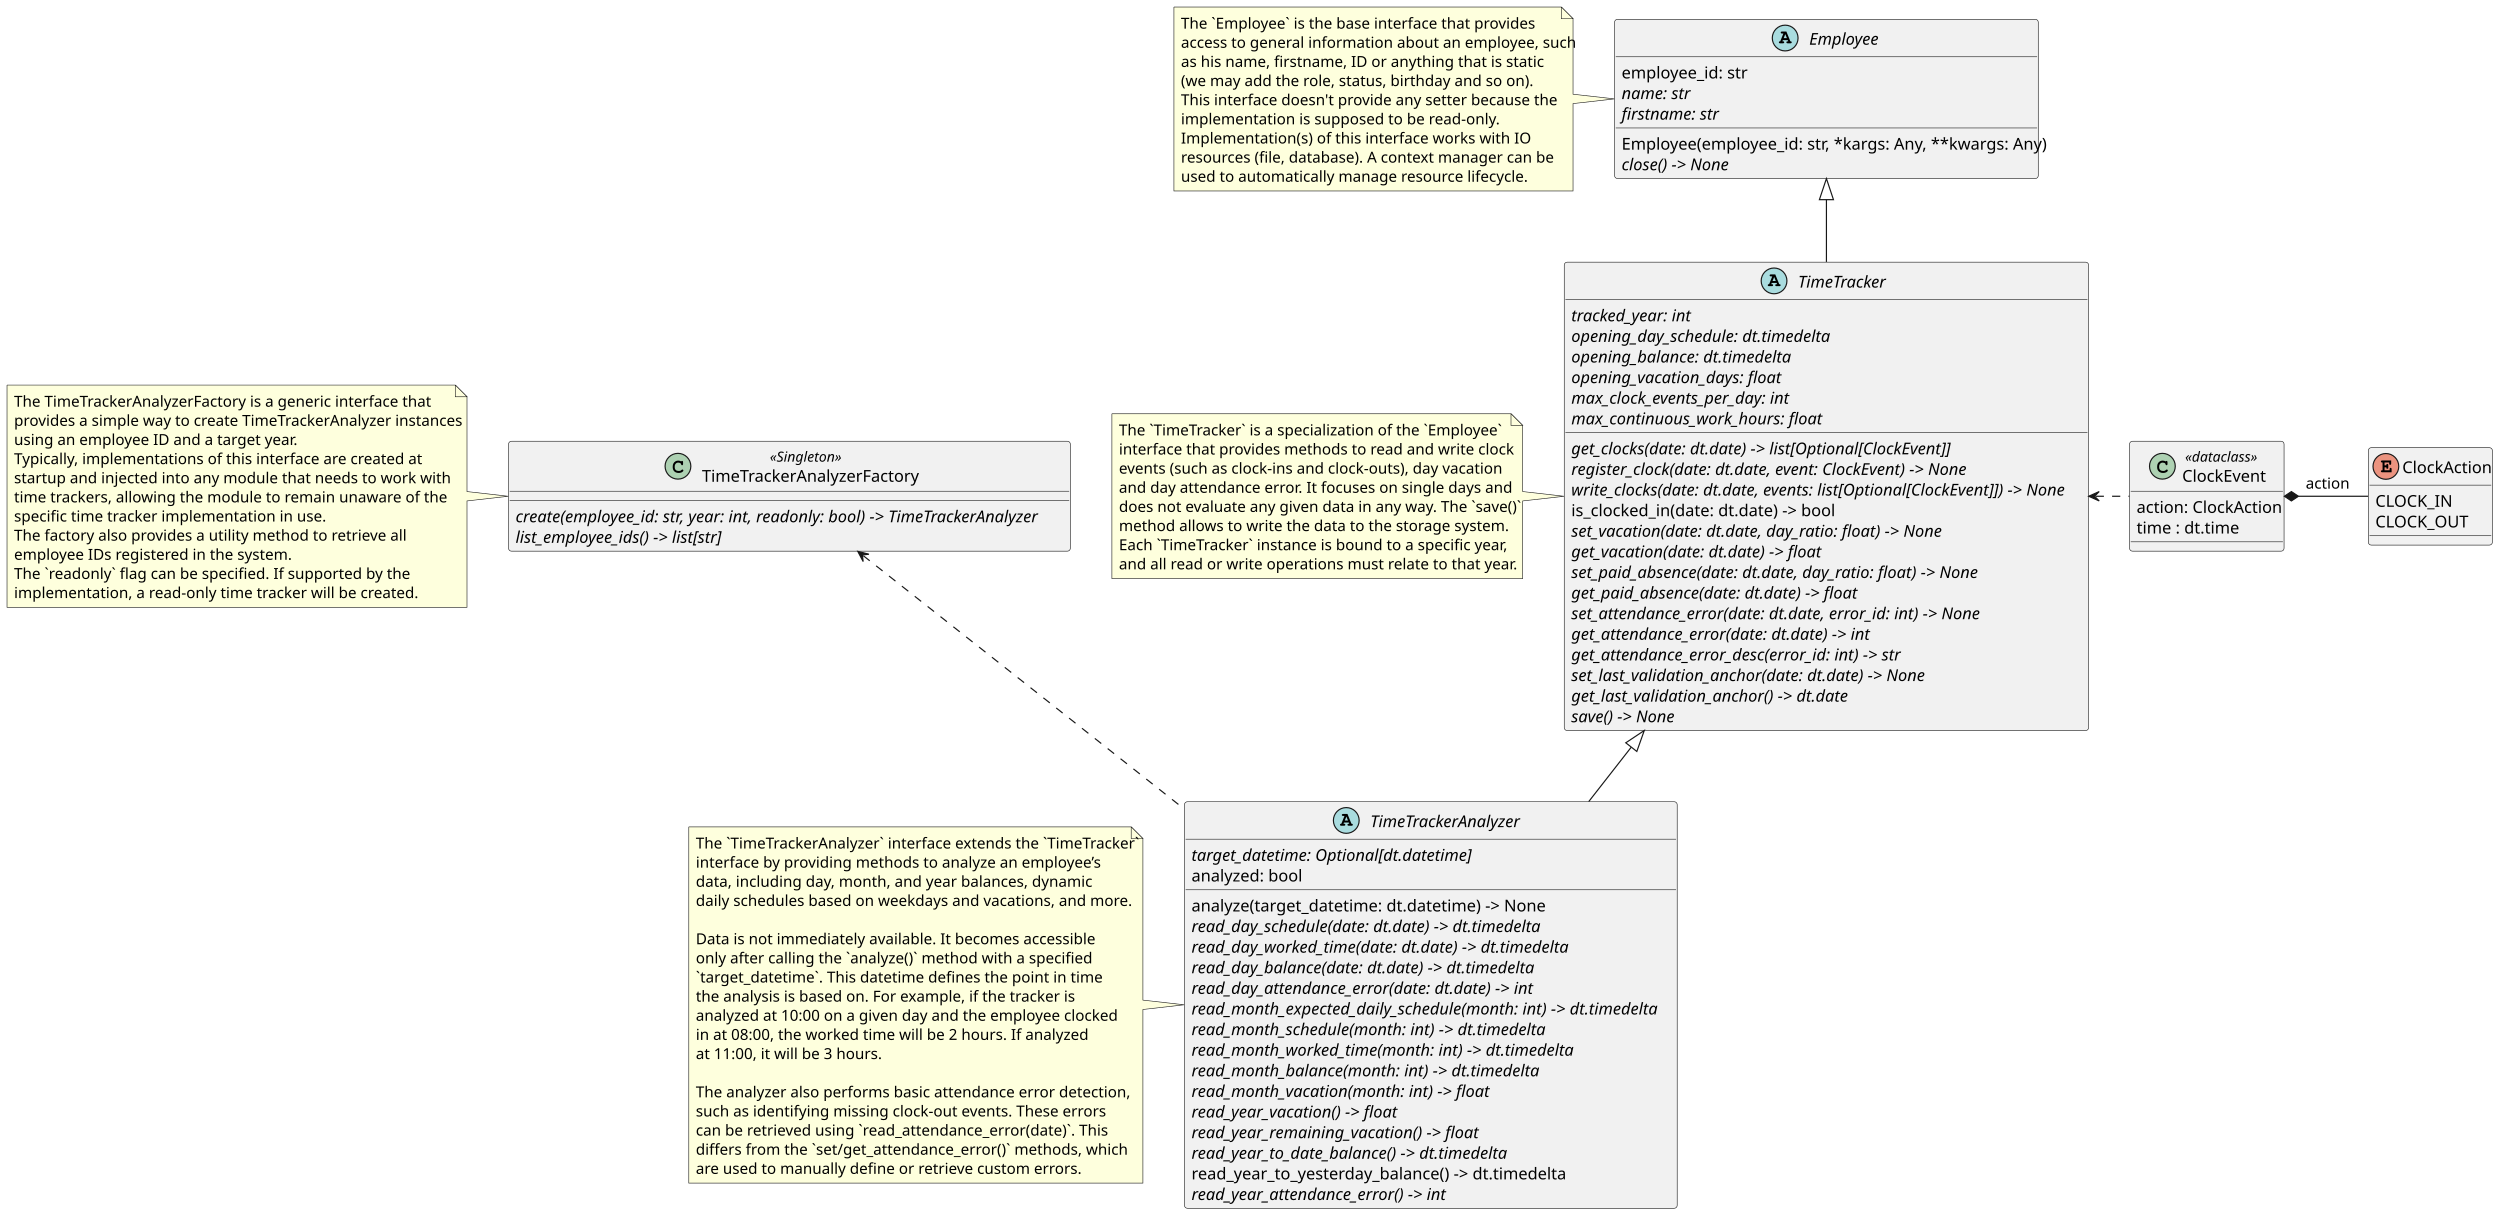
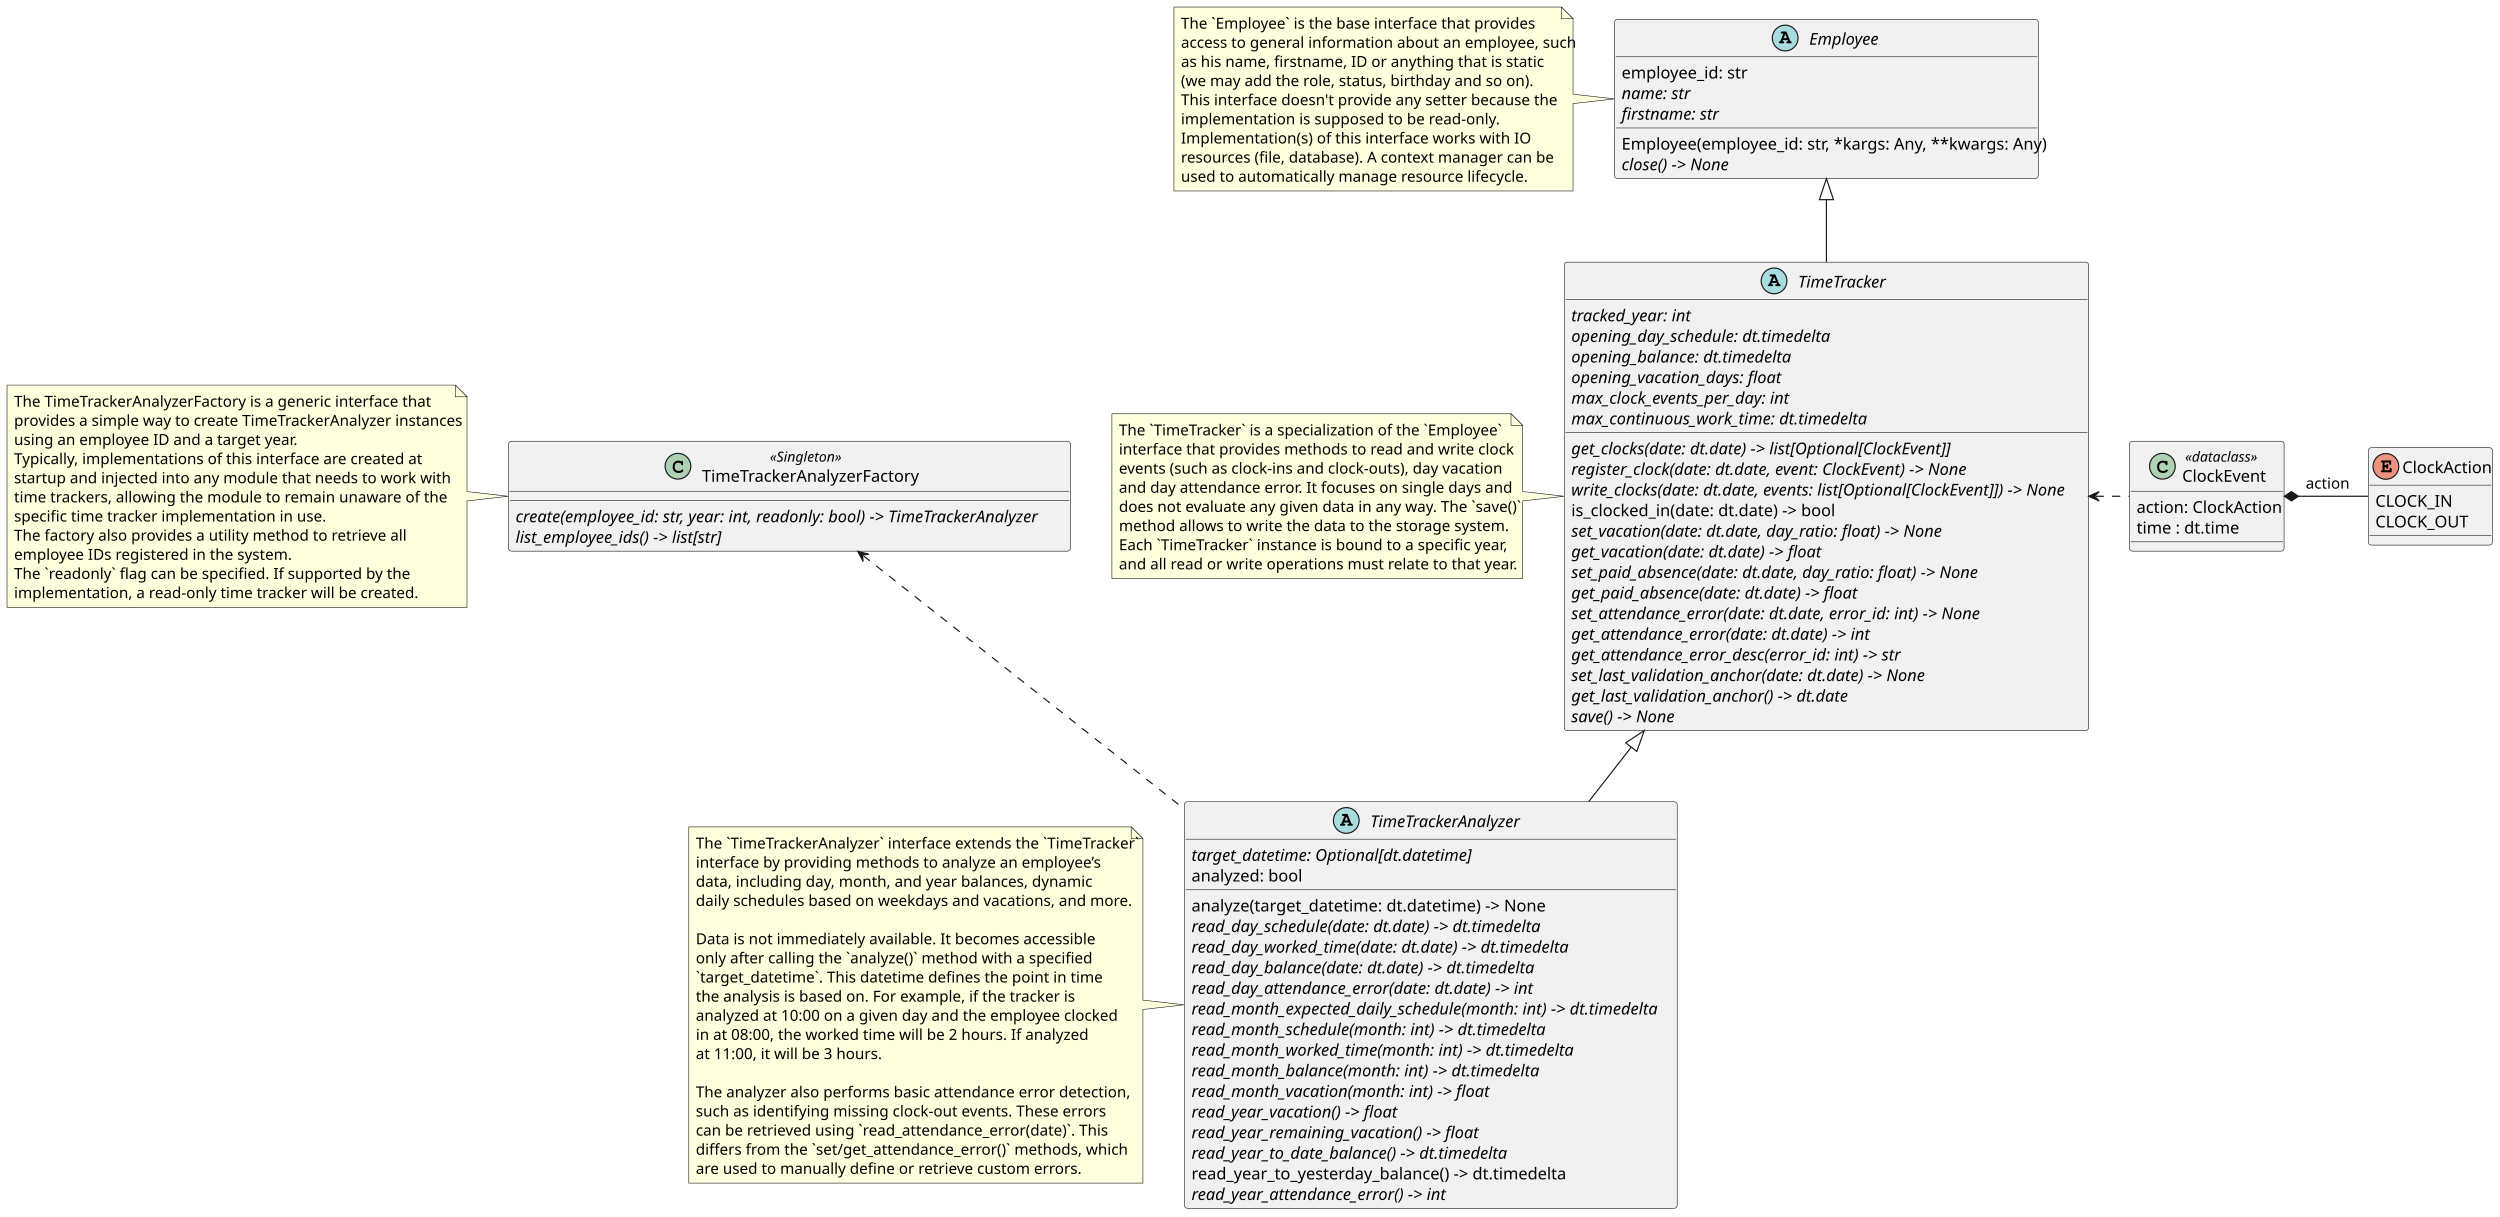
<svg xmlns="http://www.w3.org/2000/svg" contentStyleType="text/css" height="1039px" preserveAspectRatio="none" style="width:2136px;height:1039px;background:#FFFFFF;" version="1.1" viewBox="0 0 2136 1039" width="2136px" zoomAndPan="magnify">
  <defs />
  <g>
    <g id="elem_Employee">
      <rect codeLine="2" fill="#F1F1F1" height="136.047" id="Employee" rx="2.5" ry="2.5" style="stroke:#181818;stroke-width:0.5;" width="362" x="1379.5" y="16.5" />
      <ellipse cx="1525.25" cy="32.5" fill="#A9DCDF" rx="11" ry="11" style="stroke:#181818;stroke-width:1.0;" />
      <path d="M1527.438,34.266 L1523.297,34.266 L1522.875,35.297 L1523.297,35.297 Q1523.906,35.297 1524.172,35.531 Q1524.438,35.766 1524.438,36.156 Q1524.438,36.531 1524.172,36.766 Q1523.906,37 1523.297,37 L1521,37 Q1520.391,37 1520.141,36.766 Q1519.875,36.531 1519.875,36.141 Q1519.875,35.766 1520.156,35.531 Q1520.422,35.281 1521.047,35.297 L1523.719,28.641 L1522.609,28.641 Q1522,28.641 1521.734,28.406 Q1521.469,28.172 1521.469,27.781 Q1521.469,27.406 1521.734,27.172 Q1522,26.938 1522.609,26.938 L1526.281,26.938 L1529.672,35.297 Q1530.266,35.297 1530.453,35.438 Q1530.844,35.703 1530.844,36.156 Q1530.844,36.531 1530.578,36.766 Q1530.328,37 1529.719,37 L1527.422,37 Q1526.812,37 1526.547,36.766 Q1526.281,36.531 1526.281,36.141 Q1526.281,35.766 1526.547,35.531 Q1526.812,35.297 1527.422,35.297 L1527.844,35.297 L1527.438,34.266 Z M1526.719,32.562 L1525.359,29.188 L1523.984,32.562 L1526.719,32.562 Z " fill="#000000" />
      <text fill="#000000" font-family="sans-serif" font-size="14" font-style="italic" lengthAdjust="spacing" textLength="62" x="1545.75" y="38.228">Employee</text>
      <line style="stroke:#181818;stroke-width:0.5;" x1="1380.5" x2="1740.5" y1="48.5" y2="48.5" />
      <text fill="#000000" font-family="sans-serif" font-size="14" lengthAdjust="spacing" textLength="104" x="1385.5" y="67.033">employee_id: str</text>
      <text fill="#000000" font-family="sans-serif" font-size="14" font-style="italic" lengthAdjust="spacing" textLength="59" x="1385.5" y="84.643">name: str</text>
      <text fill="#000000" font-family="sans-serif" font-size="14" font-style="italic" lengthAdjust="spacing" textLength="82" x="1385.5" y="102.252">firstname: str</text>
      <line style="stroke:#181818;stroke-width:0.5;" x1="1380.5" x2="1740.5" y1="109.328" y2="109.328" />
      <text fill="#000000" font-family="sans-serif" font-size="14" lengthAdjust="spacing" textLength="350" x="1385.5" y="127.861">Employee(employee_id: str, *kargs: Any, **kwargs: Any)</text>
      <text fill="#000000" font-family="sans-serif" font-size="14" font-style="italic" lengthAdjust="spacing" textLength="98" x="1385.5" y="145.471">close() -&gt; None</text>
    </g>
    <g id="elem_GMN3">
      <path d="M1003,6 L1003,163.164 A0,0 0 0 0 1003,163.164 L1344,163.164 A0,0 0 0 0 1344,163.164 L1344,88.5 L1379.37,84.5 L1344,80.5 L1344,16 L1334,6 L1003,6 A0,0 0 0 0 1003,6 " fill="#FEFFDD" style="stroke:#181818;stroke-width:0.5;" />
      <path d="M1334,6 L1334,16 L1344,16 L1334,6 " fill="#FEFFDD" style="stroke:#181818;stroke-width:0.5;" />
      <text fill="#000000" font-family="sans-serif" font-size="13" lengthAdjust="spacing" textLength="289" x="1009" y="24.495">The `Employee` is the base interface that provides</text>
      <text fill="#000000" font-family="sans-serif" font-size="13" lengthAdjust="spacing" textLength="320" x="1009" y="40.847">access to general information about an employee, such</text>
      <text fill="#000000" font-family="sans-serif" font-size="13" lengthAdjust="spacing" textLength="296" x="1009" y="57.198">as his name, firstname, ID or anything that is static</text>
      <text fill="#000000" font-family="sans-serif" font-size="13" lengthAdjust="spacing" textLength="288" x="1009" y="73.55">(we may add the role, status, birthday and so on).</text>
      <text fill="#000000" font-family="sans-serif" font-size="13" lengthAdjust="spacing" textLength="303" x="1009" y="89.901">This interface doesn't provide any setter because the</text>
      <text fill="#000000" font-family="sans-serif" font-size="13" lengthAdjust="spacing" textLength="256" x="1009" y="106.253">implementation is supposed to be read-only.</text>
      <text fill="#000000" font-family="sans-serif" font-size="13" lengthAdjust="spacing" textLength="277" x="1009" y="122.605">Implementation(s) of this interface works with IO</text>
      <text fill="#000000" font-family="sans-serif" font-size="13" lengthAdjust="spacing" textLength="307" x="1009" y="138.956">resources (file, database). A context manager can be</text>
      <text fill="#000000" font-family="sans-serif" font-size="13" lengthAdjust="spacing" textLength="283" x="1009" y="155.308">used to automatically manage resource lifecycle.</text>
    </g>
    <g id="elem_TimeTracker">
      <rect codeLine="23" fill="#F1F1F1" height="400.188" id="TimeTracker" rx="2.5" ry="2.5" style="stroke:#181818;stroke-width:0.5;" width="448" x="1336.5" y="224" />
      <ellipse cx="1515.75" cy="240" fill="#A9DCDF" rx="11" ry="11" style="stroke:#181818;stroke-width:1.0;" />
      <path d="M1517.938,241.766 L1513.797,241.766 L1513.375,242.797 L1513.797,242.797 Q1514.406,242.797 1514.672,243.031 Q1514.938,243.266 1514.938,243.656 Q1514.938,244.031 1514.672,244.266 Q1514.406,244.5 1513.797,244.5 L1511.5,244.5 Q1510.891,244.5 1510.641,244.266 Q1510.375,244.031 1510.375,243.641 Q1510.375,243.266 1510.656,243.031 Q1510.922,242.781 1511.547,242.797 L1514.219,236.141 L1513.109,236.141 Q1512.5,236.141 1512.234,235.906 Q1511.969,235.672 1511.969,235.281 Q1511.969,234.906 1512.234,234.672 Q1512.5,234.438 1513.109,234.438 L1516.781,234.438 L1520.172,242.797 Q1520.766,242.797 1520.953,242.938 Q1521.344,243.203 1521.344,243.656 Q1521.344,244.031 1521.078,244.266 Q1520.828,244.5 1520.219,244.5 L1517.922,244.5 Q1517.312,244.5 1517.047,244.266 Q1516.781,244.031 1516.781,243.641 Q1516.781,243.266 1517.047,243.031 Q1517.312,242.797 1517.922,242.797 L1518.344,242.797 L1517.938,241.766 Z M1517.219,240.062 L1515.859,236.688 L1514.484,240.062 L1517.219,240.062 Z " fill="#000000" />
      <text fill="#000000" font-family="sans-serif" font-size="14" font-style="italic" lengthAdjust="spacing" textLength="81" x="1536.25" y="245.728">TimeTracker</text>
      <line style="stroke:#181818;stroke-width:0.5;" x1="1337.5" x2="1783.5" y1="256" y2="256" />
      <text fill="#000000" font-family="sans-serif" font-size="14" font-style="italic" lengthAdjust="spacing" textLength="107" x="1342.5" y="274.533">tracked_year: int</text>
      <text fill="#000000" font-family="sans-serif" font-size="14" font-style="italic" lengthAdjust="spacing" textLength="228" x="1342.5" y="292.143">opening_day_schedule: dt.timedelta</text>
      <text fill="#000000" font-family="sans-serif" font-size="14" font-style="italic" lengthAdjust="spacing" textLength="190" x="1342.5" y="309.752">opening_balance: dt.timedelta</text>
      <text fill="#000000" font-family="sans-serif" font-size="14" font-style="italic" lengthAdjust="spacing" textLength="184" x="1342.5" y="327.361">opening_vacation_days: float</text>
      <text fill="#000000" font-family="sans-serif" font-size="14" font-style="italic" lengthAdjust="spacing" textLength="198" x="1342.5" y="344.971">max_clock_events_per_day: int</text>
-       <text fill="#000000" font-family="sans-serif" font-size="14" font-style="italic" lengthAdjust="spacing" textLength="219" x="1342.5" y="362.58">max_continuous_work_hours: float</text>
+       <text fill="#000000" font-family="sans-serif" font-size="14" font-style="italic" lengthAdjust="spacing" textLength="255" x="1342.5" y="362.58">max_continuous_work_time: dt.timedelta</text>
      <line style="stroke:#181818;stroke-width:0.5;" x1="1337.5" x2="1783.5" y1="369.656" y2="369.656" />
      <text fill="#000000" font-family="sans-serif" font-size="14" font-style="italic" lengthAdjust="spacing" textLength="336" x="1342.5" y="388.19">get_clocks(date: dt.date) -&gt; list[Optional[ClockEvent]]</text>
      <text fill="#000000" font-family="sans-serif" font-size="14" font-style="italic" lengthAdjust="spacing" textLength="355" x="1342.5" y="405.799">register_clock(date: dt.date, event: ClockEvent) -&gt; None</text>
      <text fill="#000000" font-family="sans-serif" font-size="14" font-style="italic" lengthAdjust="spacing" textLength="436" x="1342.5" y="423.408">write_clocks(date: dt.date, events: list[Optional[ClockEvent]]) -&gt; None</text>
      <text fill="#000000" font-family="sans-serif" font-size="14" lengthAdjust="spacing" textLength="223" x="1342.5" y="441.018">is_clocked_in(date: dt.date) -&gt; bool</text>
      <text fill="#000000" font-family="sans-serif" font-size="14" font-style="italic" lengthAdjust="spacing" textLength="326" x="1342.5" y="458.627">set_vacation(date: dt.date, day_ratio: float) -&gt; None</text>
      <text fill="#000000" font-family="sans-serif" font-size="14" font-style="italic" lengthAdjust="spacing" textLength="218" x="1342.5" y="476.236">get_vacation(date: dt.date) -&gt; float</text>
      <text fill="#000000" font-family="sans-serif" font-size="14" font-style="italic" lengthAdjust="spacing" textLength="363" x="1342.5" y="493.846">set_paid_absence(date: dt.date, day_ratio: float) -&gt; None</text>
      <text fill="#000000" font-family="sans-serif" font-size="14" font-style="italic" lengthAdjust="spacing" textLength="255" x="1342.5" y="511.455">get_paid_absence(date: dt.date) -&gt; float</text>
      <text fill="#000000" font-family="sans-serif" font-size="14" font-style="italic" lengthAdjust="spacing" textLength="363" x="1342.5" y="529.064">set_attendance_error(date: dt.date, error_id: int) -&gt; None</text>
      <text fill="#000000" font-family="sans-serif" font-size="14" font-style="italic" lengthAdjust="spacing" textLength="264" x="1342.5" y="546.674">get_attendance_error(date: dt.date) -&gt; int</text>
      <text fill="#000000" font-family="sans-serif" font-size="14" font-style="italic" lengthAdjust="spacing" textLength="296" x="1342.5" y="564.283">get_attendance_error_desc(error_id: int) -&gt; str</text>
      <text fill="#000000" font-family="sans-serif" font-size="14" font-style="italic" lengthAdjust="spacing" textLength="313" x="1342.5" y="581.893">set_last_validation_anchor(date: dt.date) -&gt; None</text>
      <text fill="#000000" font-family="sans-serif" font-size="14" font-style="italic" lengthAdjust="spacing" textLength="244" x="1342.5" y="599.502">get_last_validation_anchor() -&gt; dt.date</text>
      <text fill="#000000" font-family="sans-serif" font-size="14" font-style="italic" lengthAdjust="spacing" textLength="94" x="1342.5" y="617.111">save() -&gt; None</text>
    </g>
    <g id="elem_GMN7">
      <path d="M950,353.5 L950,494.312 A0,0 0 0 0 950,494.312 L1301,494.312 A0,0 0 0 0 1301,494.312 L1301,428 L1336.29,424 L1301,420 L1301,363.5 L1291,353.5 L950,353.5 A0,0 0 0 0 950,353.5 " fill="#FEFFDD" style="stroke:#181818;stroke-width:0.5;" />
      <path d="M1291,353.5 L1291,363.5 L1301,363.5 L1291,353.5 " fill="#FEFFDD" style="stroke:#181818;stroke-width:0.5;" />
      <text fill="#000000" font-family="sans-serif" font-size="13" lengthAdjust="spacing" textLength="318" x="956" y="371.995">The `TimeTracker` is a specialization of the `Employee`</text>
      <text fill="#000000" font-family="sans-serif" font-size="13" lengthAdjust="spacing" textLength="315" x="956" y="388.347">interface that provides methods to read and write clock</text>
      <text fill="#000000" font-family="sans-serif" font-size="13" lengthAdjust="spacing" textLength="320" x="956" y="404.698">events (such as clock-ins and clock-outs), day vacation</text>
      <text fill="#000000" font-family="sans-serif" font-size="13" lengthAdjust="spacing" textLength="321" x="956" y="421.05">and day attendance error. It focuses on single days and</text>
      <text fill="#000000" font-family="sans-serif" font-size="13" lengthAdjust="spacing" textLength="329" x="956" y="437.401">does not evaluate any given data in any way. The `save()`</text>
      <text fill="#000000" font-family="sans-serif" font-size="13" lengthAdjust="spacing" textLength="315" x="956" y="453.753">method allows to write the data to the storage system.</text>
      <text fill="#000000" font-family="sans-serif" font-size="13" lengthAdjust="spacing" textLength="326" x="956" y="470.104">Each `TimeTracker` instance is bound to a specific year,</text>
      <text fill="#000000" font-family="sans-serif" font-size="13" lengthAdjust="spacing" textLength="320" x="956" y="486.456">and all read or write operations must relate to that year.</text>
    </g>
    <g id="elem_TimeTrackerAnalyzer">
      <rect codeLine="58" fill="#F1F1F1" height="347.359" id="TimeTrackerAnalyzer" rx="2.5" ry="2.5" style="stroke:#181818;stroke-width:0.5;" width="421" x="1012" y="685" />
      <ellipse cx="1150.25" cy="701" fill="#A9DCDF" rx="11" ry="11" style="stroke:#181818;stroke-width:1.0;" />
      <path d="M1152.438,702.766 L1148.297,702.766 L1147.875,703.797 L1148.297,703.797 Q1148.906,703.797 1149.172,704.031 Q1149.438,704.266 1149.438,704.656 Q1149.438,705.031 1149.172,705.266 Q1148.906,705.5 1148.297,705.5 L1146,705.5 Q1145.391,705.5 1145.141,705.266 Q1144.875,705.031 1144.875,704.641 Q1144.875,704.266 1145.156,704.031 Q1145.422,703.781 1146.047,703.797 L1148.719,697.141 L1147.609,697.141 Q1147,697.141 1146.734,696.906 Q1146.469,696.672 1146.469,696.281 Q1146.469,695.906 1146.734,695.672 Q1147,695.438 1147.609,695.438 L1151.281,695.438 L1154.672,703.797 Q1155.266,703.797 1155.453,703.938 Q1155.844,704.203 1155.844,704.656 Q1155.844,705.031 1155.578,705.266 Q1155.328,705.5 1154.719,705.5 L1152.422,705.5 Q1151.812,705.5 1151.547,705.266 Q1151.281,705.031 1151.281,704.641 Q1151.281,704.266 1151.547,704.031 Q1151.812,703.797 1152.422,703.797 L1152.844,703.797 L1152.438,702.766 Z M1151.719,701.062 L1150.359,697.688 L1148.984,701.062 L1151.719,701.062 Z " fill="#000000" />
      <text fill="#000000" font-family="sans-serif" font-size="14" font-style="italic" lengthAdjust="spacing" textLength="136" x="1170.75" y="706.729">TimeTrackerAnalyzer</text>
      <line style="stroke:#181818;stroke-width:0.5;" x1="1013" x2="1432" y1="717" y2="717" />
      <text fill="#000000" font-family="sans-serif" font-size="14" font-style="italic" lengthAdjust="spacing" textLength="238" x="1018" y="735.533">target_datetime: Optional[dt.datetime]</text>
      <text fill="#000000" font-family="sans-serif" font-size="14" lengthAdjust="spacing" textLength="91" x="1018" y="753.143">analyzed: bool</text>
      <line style="stroke:#181818;stroke-width:0.5;" x1="1013" x2="1432" y1="760.219" y2="760.219" />
      <text fill="#000000" font-family="sans-serif" font-size="14" lengthAdjust="spacing" textLength="289" x="1018" y="778.752">analyze(target_datetime: dt.datetime) -&gt; None</text>
      <text fill="#000000" font-family="sans-serif" font-size="14" font-style="italic" lengthAdjust="spacing" textLength="309" x="1018" y="796.361">read_day_schedule(date: dt.date) -&gt; dt.timedelta</text>
      <text fill="#000000" font-family="sans-serif" font-size="14" font-style="italic" lengthAdjust="spacing" textLength="332" x="1018" y="813.971">read_day_worked_time(date: dt.date) -&gt; dt.timedelta</text>
      <text fill="#000000" font-family="sans-serif" font-size="14" font-style="italic" lengthAdjust="spacing" textLength="302" x="1018" y="831.58">read_day_balance(date: dt.date) -&gt; dt.timedelta</text>
      <text fill="#000000" font-family="sans-serif" font-size="14" font-style="italic" lengthAdjust="spacing" textLength="304" x="1018" y="849.189">read_day_attendance_error(date: dt.date) -&gt; int</text>
      <text fill="#000000" font-family="sans-serif" font-size="14" font-style="italic" lengthAdjust="spacing" textLength="409" x="1018" y="866.799">read_month_expected_daily_schedule(month: int) -&gt; dt.timedelta</text>
      <text fill="#000000" font-family="sans-serif" font-size="14" font-style="italic" lengthAdjust="spacing" textLength="307" x="1018" y="884.408">read_month_schedule(month: int) -&gt; dt.timedelta</text>
      <text fill="#000000" font-family="sans-serif" font-size="14" font-style="italic" lengthAdjust="spacing" textLength="330" x="1018" y="902.018">read_month_worked_time(month: int) -&gt; dt.timedelta</text>
      <text fill="#000000" font-family="sans-serif" font-size="14" font-style="italic" lengthAdjust="spacing" textLength="300" x="1018" y="919.627">read_month_balance(month: int) -&gt; dt.timedelta</text>
      <text fill="#000000" font-family="sans-serif" font-size="14" font-style="italic" lengthAdjust="spacing" textLength="256" x="1018" y="937.236">read_month_vacation(month: int) -&gt; float</text>
      <text fill="#000000" font-family="sans-serif" font-size="14" font-style="italic" lengthAdjust="spacing" textLength="183" x="1018" y="954.846">read_year_vacation() -&gt; float</text>
      <text fill="#000000" font-family="sans-serif" font-size="14" font-style="italic" lengthAdjust="spacing" textLength="253" x="1018" y="972.455">read_year_remaining_vacation() -&gt; float</text>
      <text fill="#000000" font-family="sans-serif" font-size="14" font-style="italic" lengthAdjust="spacing" textLength="283" x="1018" y="990.064">read_year_to_date_balance() -&gt; dt.timedelta</text>
      <text fill="#000000" font-family="sans-serif" font-size="14" lengthAdjust="spacing" textLength="317" x="1018" y="1007.674">read_year_to_yesterday_balance() -&gt; dt.timedelta</text>
      <text fill="#000000" font-family="sans-serif" font-size="14" font-style="italic" lengthAdjust="spacing" textLength="229" x="1018" y="1025.283">read_year_attendance_error() -&gt; int</text>
    </g>
    <g id="elem_GMN11">
      <path d="M588.5,706.5 L588.5,1010.828 A0,0 0 0 0 588.5,1010.828 L976.5,1010.828 A0,0 0 0 0 976.5,1010.828 L976.5,862.5 L1011.76,858.5 L976.5,854.5 L976.5,716.5 L966.5,706.5 L588.5,706.5 A0,0 0 0 0 588.5,706.5 " fill="#FEFFDD" style="stroke:#181818;stroke-width:0.5;" />
      <path d="M966.5,706.5 L966.5,716.5 L976.5,716.5 L966.5,706.5 " fill="#FEFFDD" style="stroke:#181818;stroke-width:0.5;" />
      <text fill="#000000" font-family="sans-serif" font-size="13" lengthAdjust="spacing" textLength="363" x="594.5" y="724.995">The `TimeTrackerAnalyzer` interface extends the `TimeTracker`</text>
      <text fill="#000000" font-family="sans-serif" font-size="13" lengthAdjust="spacing" textLength="327" x="594.5" y="741.347">interface by providing methods to analyze an employee’s</text>
      <text fill="#000000" font-family="sans-serif" font-size="13" lengthAdjust="spacing" textLength="324" x="594.5" y="757.698">data, including day, month, and year balances, dynamic</text>
      <text fill="#000000" font-family="sans-serif" font-size="13" lengthAdjust="spacing" textLength="358" x="594.5" y="774.05">daily schedules based on weekdays and vacations, and more.</text>
      <text fill="#000000" font-family="sans-serif" font-size="13" lengthAdjust="spacing" textLength="4" x="594.5" y="790.401"> </text>
      <text fill="#000000" font-family="sans-serif" font-size="13" lengthAdjust="spacing" textLength="328" x="594.5" y="806.753">Data is not immediately available. It becomes accessible</text>
      <text fill="#000000" font-family="sans-serif" font-size="13" lengthAdjust="spacing" textLength="321" x="594.5" y="823.105">only after calling the `analyze()` method with a specified</text>
      <text fill="#000000" font-family="sans-serif" font-size="13" lengthAdjust="spacing" textLength="326" x="594.5" y="839.456">`target_datetime`. This datetime defines the point in time</text>
      <text fill="#000000" font-family="sans-serif" font-size="13" lengthAdjust="spacing" textLength="315" x="594.5" y="855.808">the analysis is based on. For example, if the tracker is</text>
      <text fill="#000000" font-family="sans-serif" font-size="13" lengthAdjust="spacing" textLength="346" x="594.5" y="872.159">analyzed at 10:00 on a given day and the employee clocked</text>
      <text fill="#000000" font-family="sans-serif" font-size="13" lengthAdjust="spacing" textLength="318" x="594.5" y="888.511">in at 08:00, the worked time will be 2 hours. If analyzed</text>
      <text fill="#000000" font-family="sans-serif" font-size="13" lengthAdjust="spacing" textLength="153" x="594.5" y="904.862">at 11:00, it will be 3 hours.</text>
      <text fill="#000000" font-family="sans-serif" font-size="13" lengthAdjust="spacing" textLength="4" x="594.5" y="921.214"> </text>
      <text fill="#000000" font-family="sans-serif" font-size="13" lengthAdjust="spacing" textLength="350" x="594.5" y="937.565">The analyzer also performs basic attendance error detection,</text>
      <text fill="#000000" font-family="sans-serif" font-size="13" lengthAdjust="spacing" textLength="335" x="594.5" y="953.917">such as identifying missing clock-out events. These errors</text>
      <text fill="#000000" font-family="sans-serif" font-size="13" lengthAdjust="spacing" textLength="332" x="594.5" y="970.269">can be retrieved using `read_attendance_error(date)`. This</text>
      <text fill="#000000" font-family="sans-serif" font-size="13" lengthAdjust="spacing" textLength="344" x="594.5" y="986.62">differs from the `set/get_attendance_error()` methods, which</text>
      <text fill="#000000" font-family="sans-serif" font-size="13" lengthAdjust="spacing" textLength="307" x="594.5" y="1002.972">are used to manually define or retrieve custom errors.</text>
    </g>
    <g id="elem_ClockAction">
      <rect codeLine="103" fill="#F1F1F1" height="83.219" id="ClockAction" rx="2.5" ry="2.5" style="stroke:#181818;stroke-width:0.5;" width="106" x="2023.5" y="382.5" />
      <ellipse cx="2038.5" cy="398.5" fill="#EB937F" rx="11" ry="11" style="stroke:#181818;stroke-width:1.0;" />
      <path d="M2037.359,399.297 L2037.359,401.797 L2041.688,401.797 L2041.688,400.875 Q2041.688,400.266 2041.922,400 Q2042.172,399.734 2042.547,399.734 Q2042.922,399.734 2043.156,400 Q2043.391,400.266 2043.391,400.875 L2043.391,403.5 L2035.391,403.5 Q2034.766,403.5 2034.5,403.266 Q2034.25,403.031 2034.25,402.641 Q2034.25,402.266 2034.516,402.031 Q2034.781,401.797 2035.391,401.797 L2035.656,401.797 L2035.656,395.141 L2035.391,395.141 Q2034.766,395.141 2034.5,394.906 Q2034.25,394.672 2034.25,394.281 Q2034.25,393.906 2034.5,393.672 Q2034.766,393.438 2035.391,393.438 L2043.016,393.438 L2043.016,396.031 Q2043.016,396.641 2042.781,396.906 Q2042.562,397.156 2042.172,397.156 Q2041.797,397.156 2041.562,396.906 Q2041.328,396.641 2041.328,396.031 L2041.328,395.141 L2037.359,395.141 L2037.359,397.594 L2038.844,397.594 Q2038.844,396.938 2038.969,396.75 Q2039.234,396.344 2039.703,396.344 Q2040.078,396.344 2040.312,396.609 Q2040.547,396.859 2040.547,397.469 L2040.547,399.438 Q2040.547,399.984 2040.422,400.172 Q2040.156,400.562 2039.703,400.562 Q2039.234,400.562 2038.969,400.156 Q2038.844,399.969 2038.844,399.297 L2037.359,399.297 Z " fill="#000000" />
      <text fill="#000000" font-family="sans-serif" font-size="14" lengthAdjust="spacing" textLength="74" x="2052.5" y="404.228">ClockAction</text>
      <line style="stroke:#181818;stroke-width:0.5;" x1="2024.5" x2="2128.5" y1="414.5" y2="414.5" />
      <text fill="#000000" font-family="sans-serif" font-size="14" lengthAdjust="spacing" textLength="68" x="2029.5" y="433.033">CLOCK_IN</text>
      <text fill="#000000" font-family="sans-serif" font-size="14" lengthAdjust="spacing" textLength="85" x="2029.5" y="450.643">CLOCK_OUT</text>
      <line style="stroke:#181818;stroke-width:0.5;" x1="2024.5" x2="2128.5" y1="457.719" y2="457.719" />
    </g>
    <g id="elem_ClockEvent">
      <rect codeLine="108" fill="#F1F1F1" height="93.922" id="ClockEvent" rx="2.5" ry="2.5" style="stroke:#181818;stroke-width:0.5;" width="132" x="1819.5" y="377" />
      <ellipse cx="1847.55" cy="398.352" fill="#ADD1B2" rx="11" ry="11" style="stroke:#181818;stroke-width:1.0;" />
      <path d="M1850.316,394.227 Q1850.472,394.008 1850.659,393.898 Q1850.847,393.789 1851.066,393.789 Q1851.441,393.789 1851.675,394.055 Q1851.909,394.305 1851.909,394.914 L1851.909,396.367 Q1851.909,396.977 1851.675,397.242 Q1851.441,397.508 1851.066,397.508 Q1850.722,397.508 1850.519,397.305 Q1850.316,397.117 1850.206,396.602 Q1850.159,396.242 1849.972,396.055 Q1849.644,395.68 1849.034,395.461 Q1848.425,395.242 1847.8,395.242 Q1847.034,395.242 1846.394,395.57 Q1845.769,395.898 1845.269,396.648 Q1844.784,397.398 1844.784,398.43 L1844.784,399.523 Q1844.784,400.758 1845.675,401.586 Q1846.566,402.398 1848.159,402.398 Q1849.097,402.398 1849.753,402.148 Q1850.144,401.992 1850.566,401.555 Q1850.831,401.289 1850.972,401.211 Q1851.128,401.133 1851.331,401.133 Q1851.659,401.133 1851.909,401.398 Q1852.175,401.648 1852.175,401.992 Q1852.175,402.336 1851.831,402.742 Q1851.331,403.32 1850.534,403.648 Q1849.456,404.102 1848.159,404.102 Q1846.644,404.102 1845.441,403.477 Q1844.456,402.977 1843.769,401.914 Q1843.081,400.836 1843.081,399.555 L1843.081,398.398 Q1843.081,397.07 1843.691,395.93 Q1844.316,394.773 1845.409,394.164 Q1846.503,393.539 1847.737,393.539 Q1848.472,393.539 1849.112,393.711 Q1849.769,393.867 1850.316,394.227 Z " fill="#000000" />
      <text fill="#000000" font-family="sans-serif" font-size="12" font-style="italic" lengthAdjust="spacing" textLength="66" x="1866.95" y="394.457">«dataclass»</text>
      <text fill="#000000" font-family="sans-serif" font-size="14" lengthAdjust="spacing" textLength="71" x="1864.45" y="411.627">ClockEvent</text>
      <line style="stroke:#181818;stroke-width:0.5;" x1="1820.5" x2="1950.5" y1="419.703" y2="419.703" />
      <text fill="#000000" font-family="sans-serif" font-size="14" lengthAdjust="spacing" textLength="120" x="1825.5" y="438.236">action: ClockAction</text>
      <text fill="#000000" font-family="sans-serif" font-size="14" lengthAdjust="spacing" textLength="80" x="1825.5" y="455.846">time : dt.time</text>
      <line style="stroke:#181818;stroke-width:0.5;" x1="1820.5" x2="1950.5" y1="462.922" y2="462.922" />
    </g>
    <g id="elem_TimeTrackerAnalyzerFactory">
      <rect codeLine="116" fill="#F1F1F1" height="93.922" id="TimeTrackerAnalyzerFactory" rx="2.5" ry="2.5" style="stroke:#181818;stroke-width:0.5;" width="480" x="434.5" y="377" />
      <ellipse cx="579.25" cy="398.352" fill="#ADD1B2" rx="11" ry="11" style="stroke:#181818;stroke-width:1.0;" />
      <path d="M582.016,394.227 Q582.172,394.008 582.359,393.898 Q582.547,393.789 582.766,393.789 Q583.141,393.789 583.375,394.055 Q583.609,394.305 583.609,394.914 L583.609,396.367 Q583.609,396.977 583.375,397.242 Q583.141,397.508 582.766,397.508 Q582.422,397.508 582.219,397.305 Q582.016,397.117 581.906,396.602 Q581.859,396.242 581.672,396.055 Q581.344,395.68 580.734,395.461 Q580.125,395.242 579.5,395.242 Q578.734,395.242 578.094,395.57 Q577.469,395.898 576.969,396.648 Q576.484,397.398 576.484,398.43 L576.484,399.523 Q576.484,400.758 577.375,401.586 Q578.266,402.398 579.859,402.398 Q580.797,402.398 581.453,402.148 Q581.844,401.992 582.266,401.555 Q582.531,401.289 582.672,401.211 Q582.828,401.133 583.031,401.133 Q583.359,401.133 583.609,401.398 Q583.875,401.648 583.875,401.992 Q583.875,402.336 583.531,402.742 Q583.031,403.32 582.234,403.648 Q581.156,404.102 579.859,404.102 Q578.344,404.102 577.141,403.477 Q576.156,402.977 575.469,401.914 Q574.781,400.836 574.781,399.555 L574.781,398.398 Q574.781,397.07 575.391,395.93 Q576.016,394.773 577.109,394.164 Q578.203,393.539 579.438,393.539 Q580.172,393.539 580.812,393.711 Q581.469,393.867 582.016,394.227 Z " fill="#000000" />
      <text fill="#000000" font-family="sans-serif" font-size="12" font-style="italic" lengthAdjust="spacing" textLength="66" x="657.75" y="394.457">«Singleton»</text>
      <text fill="#000000" font-family="sans-serif" font-size="14" lengthAdjust="spacing" textLength="182" x="599.75" y="411.627">TimeTrackerAnalyzerFactory</text>
      <line style="stroke:#181818;stroke-width:0.5;" x1="435.5" x2="913.5" y1="419.703" y2="419.703" />
      <line style="stroke:#181818;stroke-width:0.5;" x1="435.5" x2="913.5" y1="427.703" y2="427.703" />
      <text fill="#000000" font-family="sans-serif" font-size="14" font-style="italic" lengthAdjust="spacing" textLength="468" x="440.5" y="446.236">create(employee_id: str, year: int, readonly: bool) -&gt; TimeTrackerAnalyzer</text>
      <text fill="#000000" font-family="sans-serif" font-size="14" font-style="italic" lengthAdjust="spacing" textLength="184" x="440.5" y="463.846">list_employee_ids() -&gt; list[str]</text>
    </g>
    <g id="elem_GMN23">
      <path d="M6,329 L6,518.867 A0,0 0 0 0 6,518.867 L399,518.867 A0,0 0 0 0 399,518.867 L399,428 L434.26,424 L399,420 L399,339 L389,329 L6,329 A0,0 0 0 0 6,329 " fill="#FEFFDD" style="stroke:#181818;stroke-width:0.5;" />
      <path d="M389,329 L389,339 L399,339 L389,329 " fill="#FEFFDD" style="stroke:#181818;stroke-width:0.5;" />
      <text fill="#000000" font-family="sans-serif" font-size="13" lengthAdjust="spacing" textLength="341" x="12" y="347.495">The TimeTrackerAnalyzerFactory is a generic interface that</text>
      <text fill="#000000" font-family="sans-serif" font-size="13" lengthAdjust="spacing" textLength="368" x="12" y="363.847">provides a simple way to create TimeTrackerAnalyzer instances</text>
      <text fill="#000000" font-family="sans-serif" font-size="13" lengthAdjust="spacing" textLength="231" x="12" y="380.198">using an employee ID and a target year.</text>
      <text fill="#000000" font-family="sans-serif" font-size="13" lengthAdjust="spacing" textLength="330" x="12" y="396.55">Typically, implementations of this interface are created at</text>
      <text fill="#000000" font-family="sans-serif" font-size="13" lengthAdjust="spacing" textLength="348" x="12" y="412.901">startup and injected into any module that needs to work with</text>
      <text fill="#000000" font-family="sans-serif" font-size="13" lengthAdjust="spacing" textLength="344" x="12" y="429.253">time trackers, allowing the module to remain unaware of the</text>
      <text fill="#000000" font-family="sans-serif" font-size="13" lengthAdjust="spacing" textLength="252" x="12" y="445.604">specific time tracker implementation in use.</text>
      <text fill="#000000" font-family="sans-serif" font-size="13" lengthAdjust="spacing" textLength="313" x="12" y="461.956">The factory also provides a utility method to retrieve all</text>
      <text fill="#000000" font-family="sans-serif" font-size="13" lengthAdjust="spacing" textLength="227" x="12" y="478.308">employee IDs registered in the system.</text>
      <text fill="#000000" font-family="sans-serif" font-size="13" lengthAdjust="spacing" textLength="319" x="12" y="494.659">The `readonly` flag can be specified. If supported by the</text>
      <text fill="#000000" font-family="sans-serif" font-size="13" lengthAdjust="spacing" textLength="324" x="12" y="511.011">implementation, a read-only time tracker will be created.</text>
    </g>
    <g id="link_Employee_TimeTracker">
      <path codeLine="100" d="M1560.5,170.58 C1560.5,191.73 1560.5,198.27 1560.5,223.77 " fill="none" id="Employee-backto-TimeTracker" style="stroke:#181818;stroke-width:1.0;" />
      <polygon fill="none" points="1560.5,152.58,1554.5,170.58,1566.5,170.58,1560.5,152.58" style="stroke:#181818;stroke-width:1.0;" />
    </g>
    <g id="link_TimeTracker_TimeTrackerAnalyzer">
      <path codeLine="101" d="M1393.775,638.342 C1377.915,658.632 1372.99,664.93 1357.39,684.9 " fill="none" id="TimeTracker-backto-TimeTrackerAnalyzer" style="stroke:#181818;stroke-width:1.0;" />
      <polygon fill="none" points="1404.86,624.16,1389.048,634.646,1398.502,642.037,1404.86,624.16" style="stroke:#181818;stroke-width:1.0;" />
    </g>
    <g id="link_TimeTracker_ClockEvent">
      <path codeLine="113" d="M1790.57,424 C1802.14,424 1807.7,424 1819.27,424 " fill="none" id="TimeTracker-backto-ClockEvent" style="stroke:#181818;stroke-width:1.0;stroke-dasharray:7.0,7.0;" />
      <polygon fill="#181818" points="1784.57,424,1793.57,428,1789.57,424,1793.57,420,1784.57,424" style="stroke:#181818;stroke-width:1.0;" />
    </g>
    <g id="link_ClockEvent_ClockAction">
      <path codeLine="114" d="M1963.77,424 C1987.15,424 2001.11,424 2023.28,424 " fill="none" id="ClockEvent-backto-ClockAction" style="stroke:#181818;stroke-width:1.0;" />
      <polygon fill="#181818" points="1951.77,424,1957.77,428,1963.77,424,1957.77,420,1951.77,424" style="stroke:#181818;stroke-width:1.0;" />
      <text fill="#000000" font-family="sans-serif" font-size="13" lengthAdjust="spacing" textLength="35" x="1970" y="417.495">action</text>
    </g>
    <g id="link_TimeTrackerAnalyzerFactory_TimeTrackerAnalyzer">
      <path codeLine="135" d="M737.6,474.797 C803.99,527.197 911.49,612.04 1011.75,691.17 " fill="none" id="TimeTrackerAnalyzerFactory-backto-TimeTrackerAnalyzer" style="stroke:#181818;stroke-width:1.0;stroke-dasharray:7.0,7.0;" />
      <polygon fill="#181818" points="732.89,471.08,737.476,479.796,736.815,474.178,742.433,473.516,732.89,471.08" style="stroke:#181818;stroke-width:1.0;" />
    </g>
  </g>
</svg>
